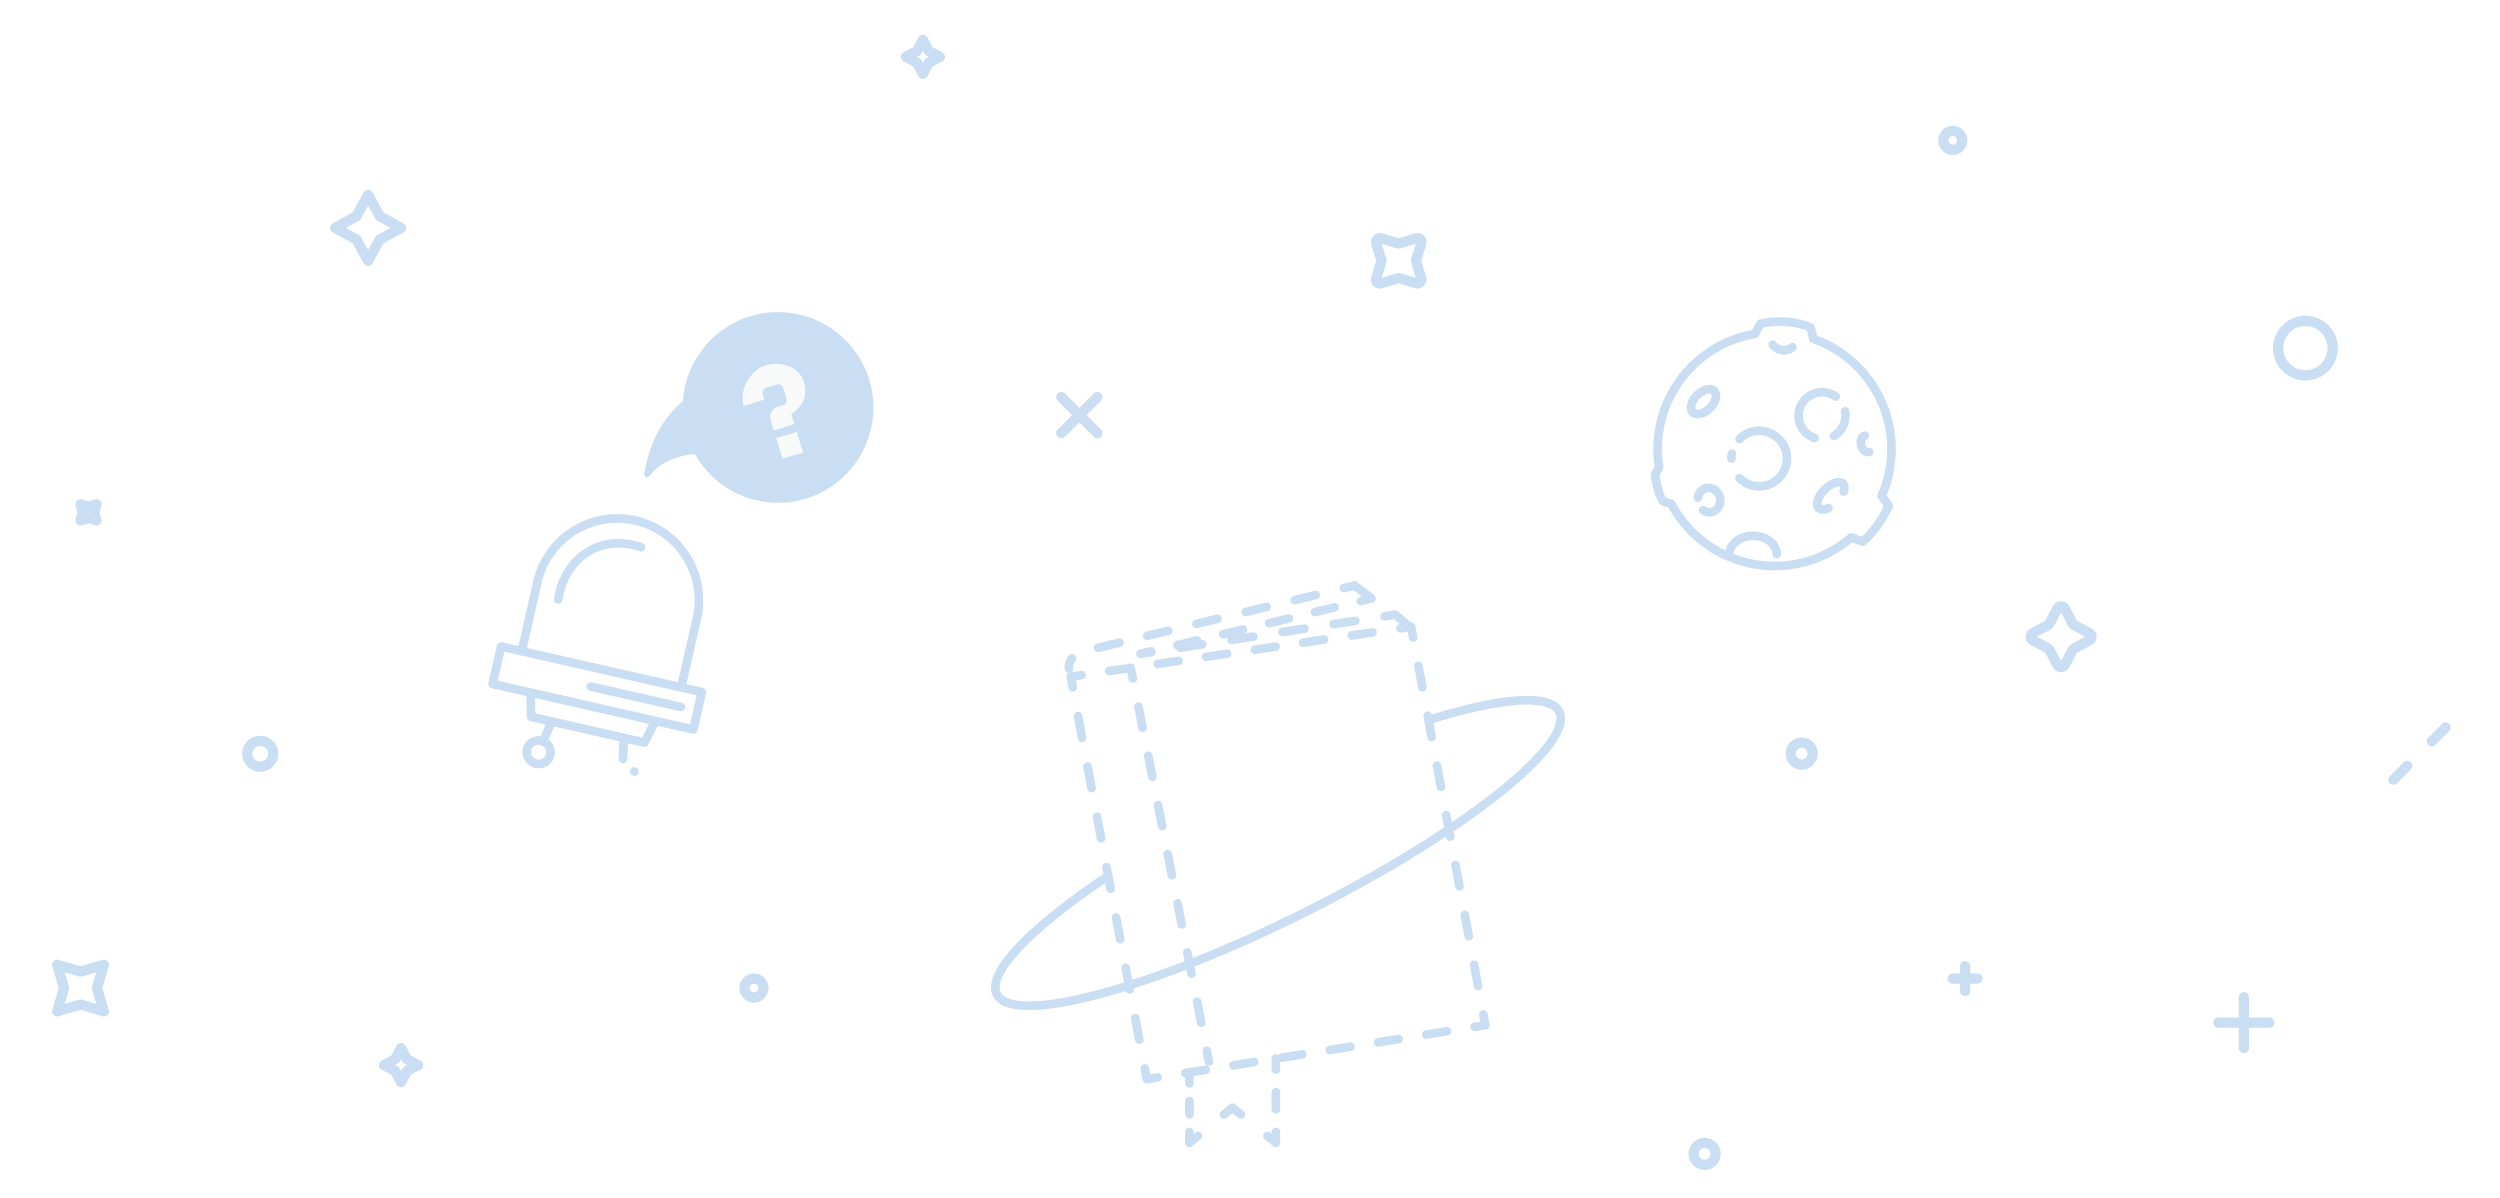
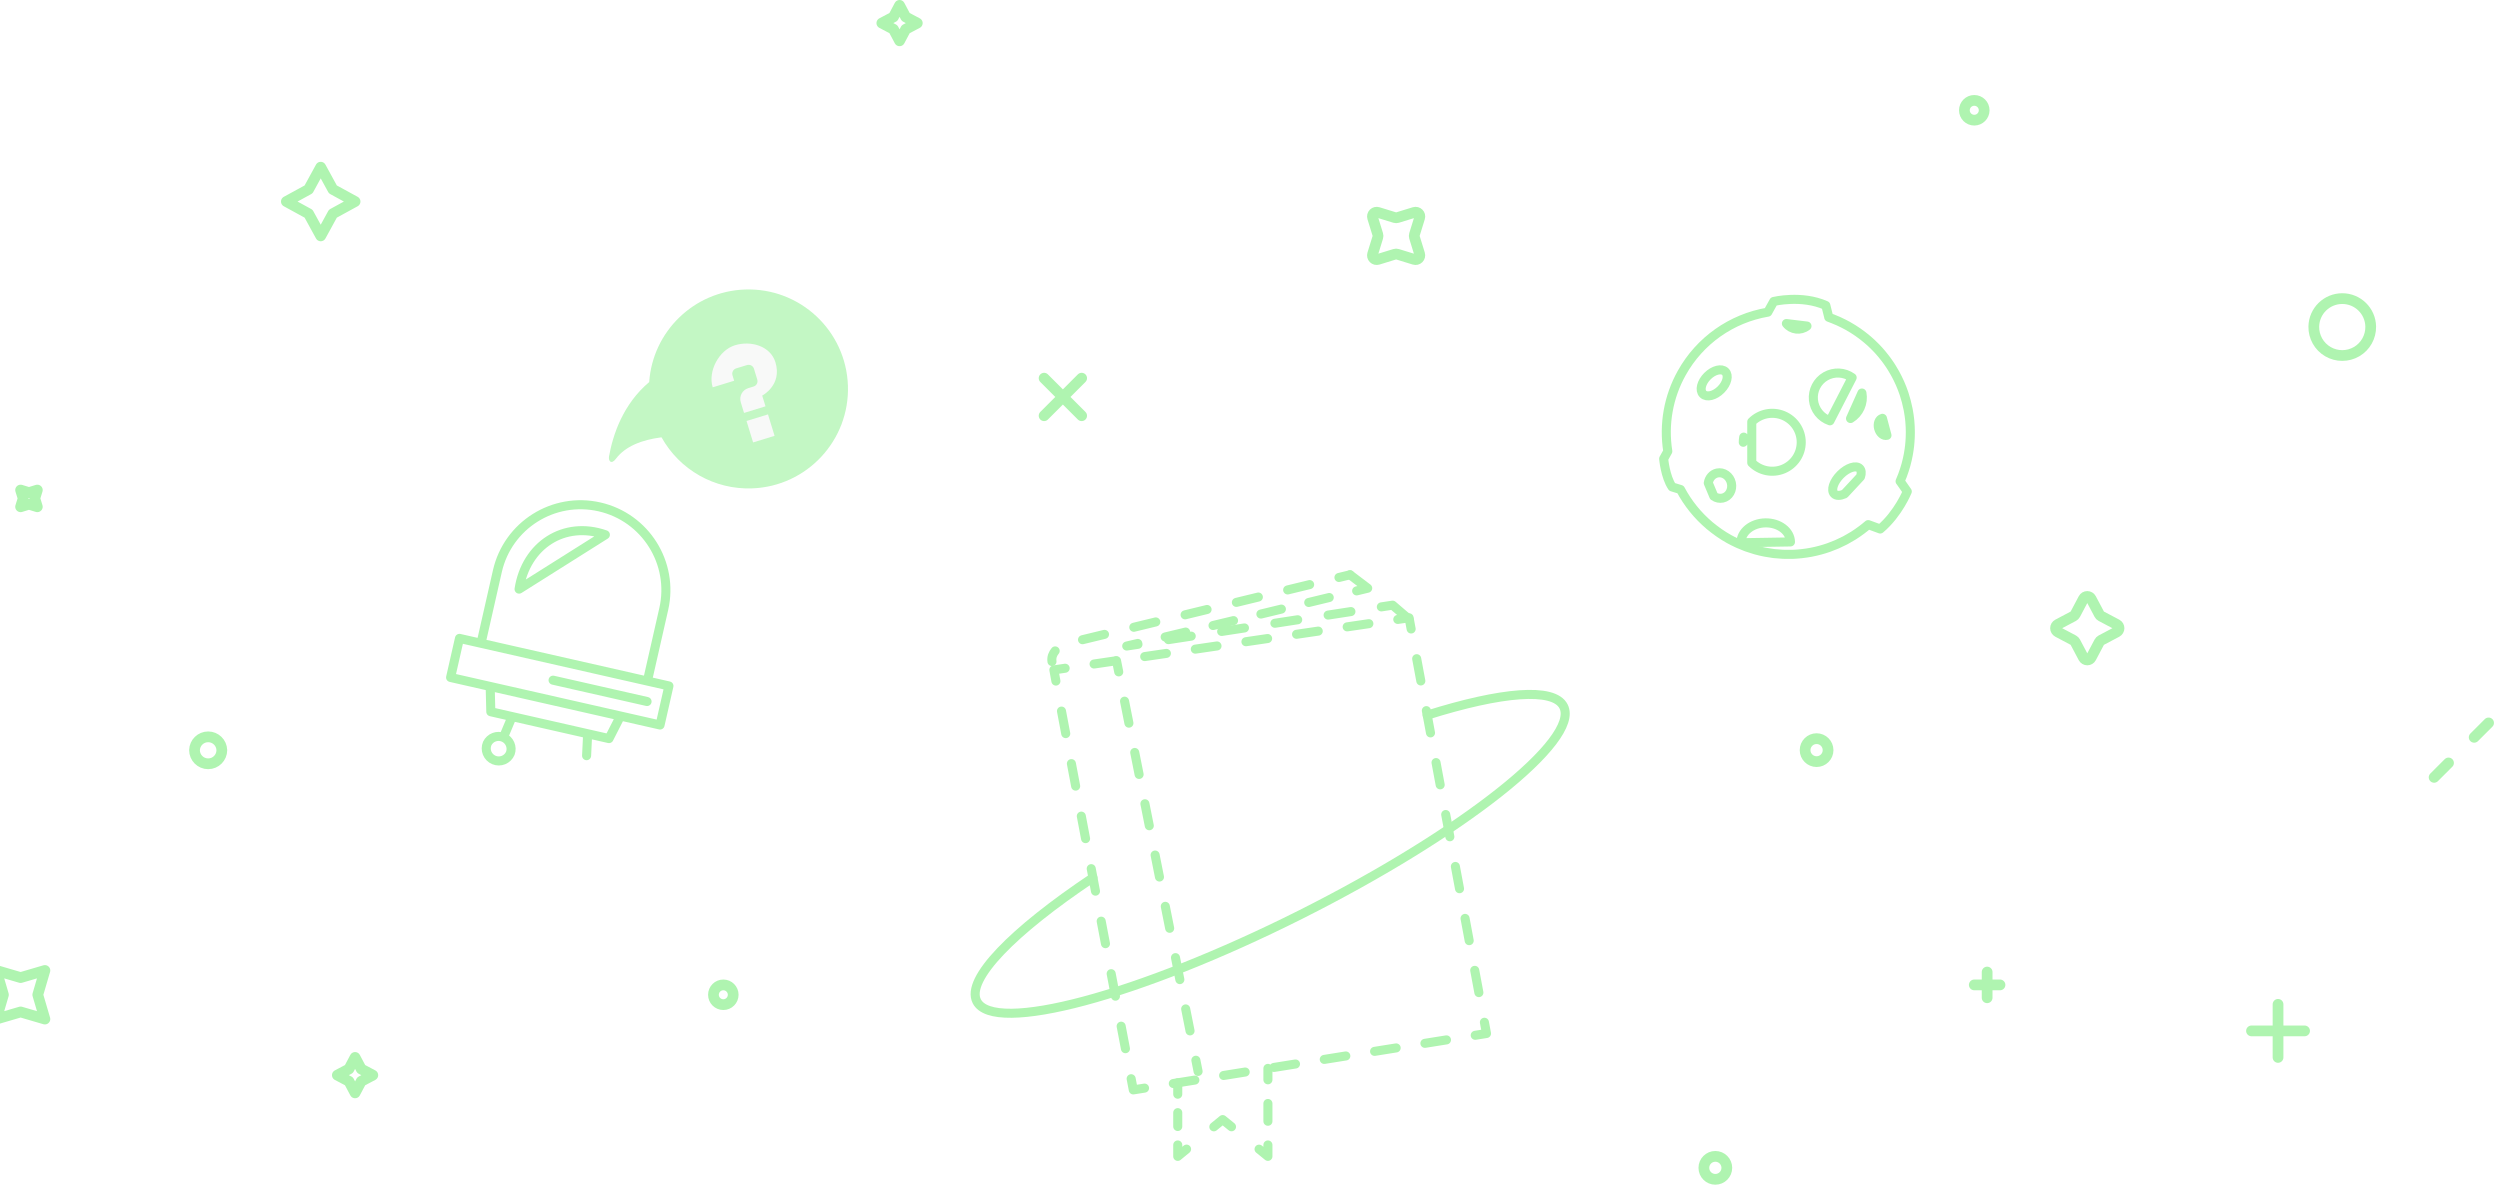
- <svg xmlns="http://www.w3.org/2000/svg" width="288" height="138" viewBox="0 0 288 138">
-   <g fill="none" fill-rule="evenodd">
-     <path d="M78.472 79.187l-18.368-4.17 1.806-7.958c1.152-5.073 6.198-8.252 11.27-7.1 5.072 1.152 8.25 6.197 7.1 11.27l-1.808 7.957zM64.306 69.04c.745-4.857 4.99-7.593 9.527-6.003M79.87 84.04l-23.124-5.248.98-4.314 23.124 5.25zM78.435 81.447L68.06 79.092M74.232 85.54l-13.046-2.963-.07-2.793 14.386 3.266zM63.34 87.162a1.384 1.384 0 0 1-1.812.74 1.383 1.383 0 0 1-.74-1.813 1.386 1.386 0 0 1 2.553 1.072zM62.6 85.35l.94-2.238M73.075 88.88zM71.76 87.428l.117-2.424" stroke="#CADEF3" stroke-linecap="round" stroke-linejoin="round" />
-     <path d="M100.61 46.55c.215 6.063-4.526 11.153-10.59 11.368a10.98 10.98 0 0 1-9.987-5.638c-2.16.273-4.005.987-5.037 2.37-.523.7-.85.215-.76-.267.438-2.418 1.543-5.756 4.436-8.207.38-5.542 4.895-10.013 10.57-10.214 6.06-.215 11.15 4.526 11.367 10.59" fill="#CADEF3" />
-     <path d="M88.78 48.404c-.2-.65.168-1.348.82-1.55l.59-.18a.613.613 0 0 0 .41-.775l-.362-1.185a.614.614 0 0 0-.774-.41l-1.185.364a.613.613 0 0 0-.41.773l.18.593-2.368.727c-.546-1.776.685-4.098 2.46-4.645 1.778-.546 3.918.093 4.464 1.87.78 2.533-1.458 3.687-1.458 3.687l.364 1.185-2.37.73-.363-1.186zm.637 2.072l2.368-.727.728 2.367-2.37.728-.726-2.37z" fill="#F8F9F9" />
-     <path d="M268.727 40.052a3.142 3.142 0 1 1-6.283 0 3.142 3.142 0 0 1 6.283 0zM31.49 86.815a1.508 1.508 0 1 1-3.016 0 1.508 1.508 0 0 1 3.015 0zM237.02 76.61l-.915-1.73a.47.47 0 0 0-.195-.197l-1.73-.916a.47.47 0 0 1 0-.83l1.73-.914a.467.467 0 0 0 .195-.197l.916-1.73a.47.47 0 0 1 .83 0l.916 1.73c.045.085.112.152.196.197l1.73.915a.47.47 0 0 1 0 .83l-1.73.915a.477.477 0 0 0-.196.197l-.915 1.73a.47.47 0 0 1-.83 0zM158.538 32.052l.576-1.87a.464.464 0 0 0 0-.276l-.576-1.87a.47.47 0 0 1 .587-.588l1.87.576c.09.027.187.027.277 0l1.87-.576c.36-.11.7.226.587.587l-.577 1.87a.48.48 0 0 0 0 .277l.576 1.87a.47.47 0 0 1-.588.588l-1.87-.576a.452.452 0 0 0-.277 0l-1.87.576a.47.47 0 0 1-.587-.588zM258.495 114.88v5.86M261.425 117.81h-5.86M126.414 45.75l-4.145 4.146M126.414 49.896l-4.145-4.145M277.317 88.23l-1.59 1.59M281.74 83.81l-1.59 1.59M277.317 88.23zM197.642 132.93a1.268 1.268 0 1 1-2.536 0 1.268 1.268 0 0 1 2.536 0zM208.82 86.815a1.268 1.268 0 1 1-2.537 0 1.268 1.268 0 0 1 2.536 0zM46.2 124.654l-.677-1.28-1.28-.677 1.28-.677.677-1.28.678 1.28 1.28.677-1.28.678zM106.312 8.506l-.677-1.28-1.28-.676 1.28-.678.677-1.28.677 1.28 1.28.678-1.28.677zM224.96 15.083a1.09 1.09 0 1 0 0 2.183 1.09 1.09 0 0 0 0-2.183zM86.856 112.733a1.09 1.09 0 1 0-.002 2.18 1.09 1.09 0 0 0 .002-2.18zM226.38 111.313v2.84M227.8 112.733h-2.84M9.274 59.948l.924-.284.922.284-.283-.923.284-.923-.922.284-.924-.284.285.923zM43.748 24.91l2.452 1.34-2.452 1.342-1.34 2.45-1.342-2.45-2.452-1.342 2.452-1.34 1.34-2.453zM11.17 113.823l.787 2.682-2.682-.786-2.682.785.785-2.682-.785-2.683 2.682.787 2.682-.787z" stroke="#CADEF3" stroke-width="1.186" stroke-linecap="round" stroke-linejoin="round" />
-     <path d="M216.77 57.134c.075-.17.144-.342.21-.515l.04-.094a13.055 13.055 0 0 0 .216-.615c.05-.15.096-.304.14-.458l.046-.16c.04-.15.077-.298.113-.447.014-.06.03-.118.042-.177.032-.146.06-.292.09-.438.01-.063.023-.125.034-.19.025-.142.048-.287.068-.43a10.355 10.355 0 0 0 .09-.824c.01-.143.02-.286.026-.428l.007-.2c.005-.142.008-.284.008-.425 0-.068-.002-.135-.003-.202a12 12 0 0 0-.012-.423c-.004-.066-.01-.13-.012-.197-.008-.142-.018-.285-.03-.427l-.02-.185c-.018-.145-.033-.29-.054-.435a17.64 17.64 0 0 0-.1-.616c-.008-.037-.017-.073-.024-.11-.108-.548-.25-1.09-.424-1.62-.005-.015-.01-.03-.014-.047-.043-.128-.09-.253-.137-.38-.026-.07-.05-.143-.077-.213-.044-.112-.09-.223-.138-.335-.034-.082-.067-.165-.103-.246-.047-.105-.097-.208-.146-.31-.04-.088-.08-.176-.124-.262-.05-.1-.1-.195-.152-.293-.047-.088-.094-.177-.143-.265a15.547 15.547 0 0 0-.322-.546l-.17-.268c-.06-.09-.118-.177-.18-.265a9.01 9.01 0 0 0-.18-.255c-.063-.088-.127-.176-.194-.262a10.64 10.64 0 0 0-.4-.5 11.45 11.45 0 0 0-.635-.704 21.097 21.097 0 0 0-.46-.453c-.087-.08-.177-.16-.266-.24-.074-.063-.146-.13-.22-.192-.094-.08-.19-.157-.287-.234-.074-.06-.147-.12-.223-.177a8.032 8.032 0 0 0-.316-.234c-.072-.053-.143-.106-.216-.157a11.89 11.89 0 0 0-.37-.246l-.187-.122c-.188-.118-.382-.233-.58-.343-.314-.175-.632-.33-.953-.478-.04-.018-.08-.04-.12-.056l-.06-.03.007.01c-.318-.14-.64-.27-.963-.386h.005l-.325-1.308c-2.684-1.19-5.75-.44-5.75-.44l-.656 1.178.002.002a13.445 13.445 0 0 0-9.508 6.725 13.404 13.404 0 0 0-1.535 8.64l-.456.818s.172 1.99.934 3.114l.926.284a13.435 13.435 0 0 0 3.2 3.97c-.006-.003-.014-.005-.02-.01.047.042.1.076.15.116.234.195.477.38.727.56.087.062.173.126.263.187.33.226.672.443 1.03.642.283.156.57.3.86.435l.196.09c.286.128.573.247.863.354.04.014.08.025.12.04.264.095.53.18.8.257.06.017.12.036.182.052.293.08.587.15.883.208.057.012.116.02.174.033.268.05.537.092.807.127l.14.017c.298.034.598.057.897.07l.193.007c.294.01.59.013.882.003h.034c.303-.01.606-.036.907-.067l.19-.022c.3-.035.6-.078.895-.133.022-.003.043-.008.065-.013a13.32 13.32 0 0 0 1.003-.233c.29-.08.577-.166.86-.265l.126-.046c.26-.094.52-.195.777-.305l.117-.05c.277-.122.55-.252.82-.393l.142-.077c.26-.14.516-.286.767-.443l.038-.023a13.923 13.923 0 0 0 .905-.626c.25-.187.495-.38.732-.587l1.32.484c2.008-1.696 2.99-4.142 2.99-4.142l-.79-1.128h-.002z" stroke="#CADEF3" stroke-linecap="round" stroke-linejoin="round" />
-     <path d="M199.206 63.918c-.02-1.187 1.187-2.168 2.695-2.193 1.51-.025 2.747.918 2.767 2.104M210.636 58.53c-.472.21-.9.223-1.134-.012-.395-.394-.088-1.342.687-2.117.773-.773 1.72-1.08 2.116-.685.197.197.22.533.095.917M212.557 47.39a2.712 2.712 0 0 1-1.26 2.815M209.026 50.457a2.71 2.71 0 1 1 2.452-4.768M195.594 57.325c.082-.54.453-.986.977-1.104.7-.154 1.402.34 1.573 1.102.17.764-.26 1.51-.956 1.664a1.24 1.24 0 0 1-.985-.206M215.322 52.06c-.37.1-.784-.242-.922-.76-.14-.518.05-1.018.422-1.117M196.99 47.013c-.68.68-1.563.897-1.975.486-.41-.412-.192-1.296.487-1.975.68-.68 1.563-.897 1.974-.487.41.412.194 1.295-.486 1.975zM200.395 50.567a3.198 3.198 0 1 1 0 4.52M199.458 52.827c0-.19.017-.38.05-.568M206.49 39.997a1.62 1.62 0 0 1-2.272-.276M156.042 67.457l-1.223.297" stroke="#CADEF3" stroke-linecap="round" stroke-linejoin="round" />
-     <path d="M151.584 68.54l-26.69 6.476" stroke="#CADEF3" stroke-linecap="round" stroke-linejoin="round" stroke-dasharray="2.497,3.329" />
-     <path d="M123.49 75.86c-.25.3-.424.688-.352 1.172M162.565 72.372l-1.82-1.562-1.245.19" stroke="#CADEF3" stroke-linecap="round" stroke-linejoin="round" />
-     <path d="M156.142 71.518l-21.83 3.356" stroke="#CADEF3" stroke-linecap="round" stroke-linejoin="round" stroke-dasharray="2.548,3.398" />
-     <path d="M132.634 75.132l-1.244.19c.394-.09.803-.186 1.222-.285" stroke="#CADEF3" stroke-linecap="round" stroke-linejoin="round" />
-     <path d="M135.633 74.323c6.85-1.625 15.354-3.685 19.632-4.724" stroke="#CADEF3" stroke-linecap="round" stroke-linejoin="round" stroke-dasharray="2.329,3.105" />
-     <path d="M156.774 69.234l1.22-.297-1.952-1.48M169.866 118.296l1.243-.198-.23-1.24" stroke="#CADEF3" stroke-linecap="round" stroke-linejoin="round" />
-     <path d="M170.268 113.583l-7.172-38.505" stroke="#CADEF3" stroke-linecap="round" stroke-linejoin="round" stroke-dasharray="2.5,3.333" />
-     <path stroke="#CADEF3" stroke-linecap="round" stroke-linejoin="round" d="M162.79 73.44l-.23-1.237-1.245.182" />
-     <path d="M158.122 72.854L126.19 77.54" stroke="#CADEF3" stroke-linecap="round" stroke-linejoin="round" stroke-dasharray="2.421,3.227" />
-     <path d="M124.593 77.774l-1.245.183.224 1.234" stroke="#CADEF3" stroke-linecap="round" stroke-linejoin="round" />
-     <path d="M124.188 82.504c1.916 10.253 5.914 31.257 7.377 38.932" stroke="#CADEF3" stroke-linecap="round" stroke-linejoin="round" stroke-dasharray="2.529,3.372" />
-     <path d="M131.88 123.092c.15.794.235 1.233.235 1.233l1.243-.198" stroke="#CADEF3" stroke-linecap="round" stroke-linejoin="round" />
-     <path d="M136.532 123.62l31.746-5.07" stroke="#CADEF3" stroke-linecap="round" stroke-linejoin="round" stroke-dasharray="2.411,3.215" />
-     <path d="M130.263 76.942l.245 1.234" stroke="#CADEF3" stroke-linecap="round" stroke-linejoin="round" />
-     <path d="M131.15 81.41l7.553 38.022" stroke="#CADEF3" stroke-linecap="round" stroke-linejoin="round" stroke-dasharray="2.474,3.299" />
-     <path d="M139.024 121.05l.245 1.235M137.023 123.54v1.26" stroke="#CADEF3" stroke-linecap="round" stroke-linejoin="round" />
-     <path d="M137.023 126.837v2.547" stroke="#CADEF3" stroke-linecap="round" stroke-linejoin="round" stroke-dasharray="1.528,2.037" />
-     <path stroke="#CADEF3" stroke-linecap="round" stroke-linejoin="round" d="M137.023 130.403v1.26l.975-.8M141.008 128.4l.974-.798.976.793M146 130.867l.978.794v-1.258" />
-     <path d="M146.978 127.787v-3.27" stroke="#CADEF3" stroke-linecap="round" stroke-linejoin="round" stroke-dasharray="1.962,2.615" />
-     <path d="M146.978 123.21v-1.26M127.658 100.898c-8.824 5.9-14.05 11.197-12.824 13.636 1.86 3.702 17.87-.582 35.76-9.568 17.89-8.985 30.886-19.27 29.028-22.97-1.076-2.143-6.888-1.612-15.06.957" stroke="#CADEF3" stroke-linecap="round" stroke-linejoin="round" />
+ <svg xmlns="http://www.w3.org/2000/svg" width="276px" height="131px" viewBox="0 0 276 131" version="1.1">
+   <defs />
+   <g id="Page-1" stroke="none" stroke-width="1" fill="none" fill-rule="evenodd">
+     <g id="empty-no-repo">
+       <g transform="translate(-1, 0)" id="Shape">
+         <path d="M72.472,75.187 L54.104,71.017 L55.91,63.059 C57.062,57.986 62.108,54.807 67.18,55.959 C72.252,57.111 75.43,62.156 74.28,67.229 L72.472,75.186 L72.472,75.187 Z M58.306,65.04 C59.051,60.183 63.296,57.447 67.833,59.037 L58.306,65.04 Z M73.87,80.04 L50.746,74.792 L51.726,70.478 L74.85,75.728 L73.87,80.04 Z M72.435,77.447 L62.06,75.092 L72.435,77.447 Z M68.232,81.54 L55.186,78.577 L55.116,75.784 L69.502,79.05 L68.232,81.54 Z M57.34,83.162 C57.198,83.5 56.927,83.769 56.587,83.907 C56.247,84.046 55.866,84.044 55.528,83.902 C55.189,83.76 54.921,83.489 54.782,83.149 C54.643,82.809 54.645,82.428 54.788,82.089 C55.106,81.421 55.893,81.121 56.576,81.407 C57.258,81.694 57.595,82.466 57.341,83.161 L57.34,83.162 Z M56.6,81.35 L57.54,79.112 L56.6,81.35 Z M65.76,83.428 L65.877,81.004 L65.76,83.428 Z" stroke="#AFF4B0" stroke-linecap="round" stroke-linejoin="round" />
+         <path d="M94.61,42.55 C94.825,48.613 90.084,53.703 84.02,53.918 C79.896,54.065 76.038,51.887 74.033,48.28 C71.873,48.553 70.028,49.267 68.996,50.65 C68.473,51.35 68.146,50.865 68.236,50.383 C68.674,47.965 69.779,44.627 72.672,42.176 C73.052,36.634 77.567,32.163 83.242,31.962 C89.302,31.747 94.392,36.488 94.609,42.552" fill-opacity="0.75" fill="#AFF4B0" fill-rule="nonzero" />
+         <path d="M82.78,44.404 C82.58,43.754 82.948,43.056 83.6,42.854 L84.19,42.674 C84.348,42.627 84.481,42.519 84.558,42.373 C84.635,42.227 84.65,42.056 84.6,41.899 L84.238,40.714 C84.191,40.556 84.083,40.424 83.937,40.347 C83.791,40.27 83.621,40.254 83.464,40.304 L82.279,40.668 C82.121,40.715 81.989,40.823 81.912,40.968 C81.835,41.114 81.819,41.284 81.869,41.441 L82.049,42.034 L79.681,42.761 C79.135,40.985 80.366,38.663 82.141,38.116 C83.919,37.57 86.059,38.209 86.605,39.986 C87.385,42.519 85.147,43.673 85.147,43.673 L85.511,44.858 L83.141,45.588 L82.778,44.402 L82.78,44.404 Z M83.417,46.476 L85.785,45.749 L86.513,48.116 L84.143,48.844 L83.417,46.474 L83.417,46.476 Z" fill="#F8F9F8" fill-rule="nonzero" />
+         <path d="M262.727,36.052 C262.747,37.188 262.153,38.246 261.173,38.82 C260.192,39.393 258.979,39.393 257.998,38.82 C257.018,38.246 256.424,37.188 256.444,36.052 C256.475,34.339 257.872,32.966 259.586,32.966 C261.299,32.966 262.696,34.339 262.727,36.052 L262.727,36.052 Z M25.49,82.815 C25.49,83.648 24.815,84.323 23.982,84.323 C23.149,84.323 22.474,83.648 22.474,82.815 C22.495,81.998 23.164,81.346 23.982,81.346 C24.799,81.346 25.468,81.998 25.489,82.815 L25.49,82.815 Z M231.02,72.61 L230.105,70.88 C230.061,70.796 229.993,70.728 229.91,70.683 L228.18,69.767 C228.027,69.685 227.931,69.526 227.931,69.352 C227.931,69.178 228.027,69.019 228.18,68.937 L229.91,68.023 C229.993,67.979 230.061,67.91 230.105,67.826 L231.021,66.096 C231.103,65.943 231.262,65.847 231.436,65.847 C231.61,65.847 231.769,65.943 231.851,66.096 L232.767,67.826 C232.812,67.911 232.879,67.978 232.963,68.023 L234.693,68.938 C234.846,69.02 234.942,69.179 234.942,69.353 C234.942,69.527 234.846,69.686 234.693,69.768 L232.963,70.683 C232.88,70.728 232.811,70.796 232.767,70.88 L231.852,72.61 C231.77,72.763 231.611,72.859 231.437,72.859 C231.263,72.859 231.104,72.763 231.022,72.61 L231.02,72.61 Z M152.538,28.052 L153.114,26.182 C153.142,26.092 153.142,25.996 153.114,25.906 L152.538,24.036 C152.487,23.87 152.531,23.688 152.654,23.565 C152.777,23.442 152.959,23.397 153.125,23.448 L154.995,24.024 C155.085,24.051 155.182,24.051 155.272,24.024 L157.142,23.448 C157.502,23.338 157.842,23.674 157.729,24.035 L157.152,25.905 C157.125,25.995 157.125,26.092 157.152,26.182 L157.728,28.052 C157.78,28.219 157.735,28.4 157.611,28.523 C157.488,28.647 157.307,28.692 157.14,28.64 L155.27,28.064 C155.18,28.035 155.083,28.035 154.993,28.064 L153.123,28.64 C152.957,28.691 152.775,28.646 152.652,28.523 C152.529,28.4 152.485,28.218 152.536,28.052 L152.538,28.052 Z M252.495,110.88 L252.495,116.74 L252.495,110.88 Z M255.425,113.81 L249.565,113.81 L255.425,113.81 Z M120.414,41.75 L116.269,45.896 L120.414,41.75 Z M120.414,45.896 L116.269,41.751 L120.414,45.896 Z M271.317,84.23 L269.727,85.82 L271.317,84.23 Z M275.74,79.81 L274.15,81.4 L275.74,79.81 Z M191.642,128.93 C191.642,129.63 191.074,130.198 190.374,130.198 C189.674,130.198 189.106,129.63 189.106,128.93 C189.106,128.23 189.674,127.662 190.374,127.662 C191.074,127.662 191.642,128.23 191.642,128.93 L191.642,128.93 Z M202.82,82.815 C202.82,83.516 202.252,84.084 201.552,84.084 C200.851,84.084 200.283,83.516 200.283,82.815 C200.283,82.115 200.851,81.547 201.551,81.547 C202.251,81.547 202.819,82.115 202.819,82.815 L202.82,82.815 Z M40.2,120.654 L39.523,119.374 L38.243,118.697 L39.523,118.02 L40.2,116.74 L40.878,118.02 L42.158,118.697 L40.878,119.375 L40.2,120.654 Z M100.312,4.506 L99.635,3.226 L98.355,2.55 L99.635,1.872 L100.312,0.592 L100.989,1.872 L102.269,2.55 L100.989,3.227 L100.312,4.506 Z M218.96,11.083 C218.357,11.083 217.869,11.572 217.869,12.175 C217.869,12.777 218.357,13.266 218.96,13.266 C219.563,13.266 220.052,12.777 220.052,12.175 C220.052,11.572 219.563,11.083 218.96,11.083 Z M80.856,108.733 C80.254,108.732 79.766,109.22 79.765,109.822 C79.764,110.424 80.252,110.912 80.854,110.913 C81.456,110.914 81.944,110.426 81.945,109.824 C81.946,109.222 81.458,108.734 80.856,108.733 L80.856,108.733 Z M220.38,107.313 L220.38,110.153 L220.38,107.313 Z M221.8,108.733 L218.96,108.733 L221.8,108.733 Z M3.274,55.948 L4.198,55.664 L5.12,55.948 L4.837,55.025 L5.121,54.102 L4.199,54.386 L3.275,54.102 L3.56,55.025 L3.274,55.948 Z M37.748,20.91 L40.2,22.25 L37.748,23.592 L36.408,26.042 L35.066,23.592 L32.614,22.25 L35.066,20.91 L36.406,18.457 L37.748,20.91 Z M5.17,109.823 L5.957,112.505 L3.275,111.719 L0.593,112.504 L1.378,109.822 L0.593,107.139 L3.275,107.926 L5.957,107.139 L5.17,109.823 Z" stroke="#AFF4B0" stroke-width="1.186" stroke-linecap="round" stroke-linejoin="round" />
+         <path d="M210.77,53.134 C210.845,52.964 210.914,52.792 210.98,52.619 L211.02,52.525 C211.097,52.322 211.169,52.117 211.236,51.91 C211.286,51.76 211.332,51.606 211.376,51.452 L211.422,51.292 C211.462,51.142 211.499,50.994 211.535,50.845 C211.549,50.785 211.565,50.727 211.577,50.668 C211.609,50.522 211.637,50.376 211.667,50.23 C211.677,50.167 211.69,50.105 211.701,50.04 C211.726,49.898 211.749,49.753 211.769,49.61 C211.81,49.337 211.84,49.062 211.859,48.786 C211.869,48.643 211.879,48.5 211.885,48.358 L211.892,48.158 C211.897,48.016 211.9,47.874 211.9,47.733 C211.9,47.665 211.898,47.598 211.897,47.531 C211.895,47.39 211.891,47.249 211.885,47.108 C211.881,47.042 211.875,46.978 211.873,46.911 C211.865,46.769 211.855,46.626 211.843,46.484 L211.823,46.299 C211.805,46.154 211.79,46.009 211.769,45.864 C211.739,45.658 211.706,45.453 211.669,45.248 C211.661,45.211 211.652,45.175 211.645,45.138 C211.537,44.59 211.395,44.048 211.221,43.518 C211.216,43.503 211.211,43.488 211.207,43.471 C211.164,43.343 211.117,43.218 211.07,43.091 C211.044,43.021 211.02,42.948 210.993,42.878 C210.949,42.766 210.903,42.655 210.855,42.543 C210.821,42.461 210.788,42.378 210.752,42.297 C210.705,42.192 210.655,42.089 210.606,41.987 C210.566,41.899 210.526,41.811 210.482,41.725 C210.432,41.625 210.382,41.53 210.33,41.432 C210.283,41.344 210.236,41.255 210.187,41.167 C210.083,40.983 209.976,40.801 209.865,40.621 L209.695,40.353 C209.635,40.263 209.577,40.176 209.515,40.088 C209.456,40.002 209.396,39.917 209.335,39.833 C209.272,39.745 209.208,39.657 209.141,39.571 C209.013,39.4 208.879,39.234 208.741,39.071 C208.539,38.828 208.327,38.593 208.106,38.367 C207.955,38.214 207.802,38.063 207.646,37.914 C207.559,37.834 207.469,37.754 207.38,37.674 C207.306,37.611 207.234,37.544 207.16,37.482 C207.066,37.402 206.97,37.325 206.873,37.248 C206.799,37.188 206.726,37.128 206.65,37.071 C206.547,36.99 206.441,36.912 206.334,36.837 C206.262,36.784 206.191,36.731 206.118,36.68 C205.996,36.596 205.873,36.514 205.748,36.434 L205.561,36.312 C205.373,36.194 205.179,36.079 204.981,35.969 C204.667,35.794 204.349,35.639 204.028,35.491 C203.988,35.473 203.948,35.451 203.908,35.435 L203.848,35.405 L203.855,35.415 C203.537,35.275 203.215,35.145 202.892,35.029 L202.897,35.029 L202.572,33.721 C199.888,32.531 196.822,33.281 196.822,33.281 L196.166,34.459 L196.168,34.461 C192.142,35.143 188.644,37.617 186.66,41.186 C185.193,43.812 184.653,46.855 185.125,49.826 L184.669,50.644 C184.669,50.644 184.841,52.634 185.603,53.758 L186.529,54.042 C187.332,55.557 188.419,56.905 189.729,58.012 C189.723,58.009 189.715,58.007 189.709,58.002 C189.756,58.044 189.809,58.078 189.859,58.118 C190.093,58.313 190.336,58.498 190.586,58.678 C190.673,58.74 190.759,58.804 190.849,58.865 C191.179,59.091 191.521,59.308 191.879,59.507 C192.162,59.663 192.449,59.807 192.739,59.942 L192.935,60.032 C193.221,60.16 193.508,60.279 193.798,60.386 C193.838,60.4 193.878,60.411 193.918,60.426 C194.182,60.521 194.448,60.606 194.718,60.683 C194.778,60.7 194.838,60.719 194.9,60.735 C195.193,60.815 195.487,60.885 195.783,60.943 C195.84,60.955 195.899,60.963 195.957,60.976 C196.225,61.026 196.494,61.068 196.764,61.103 L196.904,61.12 C197.202,61.154 197.502,61.177 197.801,61.19 L197.994,61.197 C198.288,61.207 198.584,61.21 198.876,61.2 L198.91,61.2 C199.213,61.19 199.516,61.164 199.817,61.133 L200.007,61.111 C200.307,61.076 200.607,61.033 200.902,60.978 C200.924,60.975 200.945,60.97 200.967,60.965 C201.304,60.9 201.639,60.823 201.97,60.732 C202.26,60.652 202.547,60.566 202.83,60.467 L202.956,60.421 C203.216,60.327 203.476,60.226 203.733,60.116 L203.85,60.066 C204.127,59.944 204.4,59.814 204.67,59.673 L204.812,59.596 C205.072,59.456 205.328,59.31 205.579,59.153 L205.617,59.13 C205.927,58.933 206.229,58.725 206.522,58.504 C206.772,58.317 207.017,58.124 207.254,57.917 L208.574,58.401 C210.582,56.705 211.564,54.259 211.564,54.259 L210.774,53.131 L210.772,53.131 L210.77,53.134 Z" stroke="#AFF4B0" stroke-linecap="round" stroke-linejoin="round" />
+         <path d="M193.206,59.918 C193.186,58.731 194.393,57.75 195.901,57.725 C197.411,57.7 198.648,58.643 198.668,59.829 L193.206,59.918 Z M204.636,54.53 C204.164,54.74 203.736,54.753 203.502,54.518 C203.107,54.124 203.414,53.176 204.189,52.401 C204.962,51.628 205.909,51.321 206.305,51.716 C206.502,51.913 206.525,52.249 206.4,52.633 L204.636,54.53 Z M206.557,43.39 C206.763,44.499 206.262,45.62 205.297,46.205 L206.557,43.39 Z M203.026,46.457 C202.019,46.114 201.306,45.214 201.202,44.156 C201.098,43.097 201.624,42.075 202.545,41.544 C203.466,41.013 204.613,41.069 205.478,41.689 L203.026,46.457 Z M189.594,53.325 C189.676,52.785 190.047,52.339 190.571,52.221 C191.271,52.067 191.973,52.561 192.144,53.323 C192.314,54.087 191.884,54.833 191.188,54.987 C190.845,55.061 190.487,54.986 190.203,54.781 L189.594,53.325 Z M209.322,48.06 C208.952,48.16 208.538,47.818 208.4,47.3 C208.26,46.782 208.45,46.282 208.822,46.183 L209.322,48.06 Z M190.99,43.013 C190.31,43.693 189.427,43.91 189.015,43.499 C188.605,43.087 188.823,42.203 189.502,41.524 C190.182,40.844 191.065,40.627 191.476,41.037 C191.886,41.449 191.67,42.332 190.99,43.012 L190.99,43.013 Z M194.395,46.567 C195.309,45.652 196.685,45.377 197.881,45.872 C199.076,46.367 199.856,47.533 199.856,48.827 C199.856,50.121 199.076,51.287 197.881,51.782 C196.685,52.277 195.309,52.002 194.395,51.087 L194.395,46.567 Z M193.458,48.827 C193.458,48.637 193.475,48.447 193.508,48.259 L193.458,48.827 Z M200.49,35.997 C199.786,36.547 198.77,36.424 198.218,35.721 L200.49,35.997 Z M150.042,63.457 L148.819,63.754 L150.042,63.457 Z" stroke="#AFF4B0" stroke-linecap="round" stroke-linejoin="round" />
+         <path d="M145.584,64.54 L118.894,71.016" stroke="#AFF4B0" stroke-linecap="round" stroke-linejoin="round" stroke-dasharray="2.497,3.329" />
+         <path d="M117.49,71.86 C117.24,72.16 117.066,72.548 117.138,73.032 M156.565,68.372 L154.745,66.81 L153.5,67" stroke="#AFF4B0" stroke-linecap="round" stroke-linejoin="round" />
+         <path d="M150.142,67.518 L128.312,70.874" stroke="#AFF4B0" stroke-linecap="round" stroke-linejoin="round" stroke-dasharray="2.548,3.398" />
+         <path d="M126.634,71.132 L125.39,71.322 C125.784,71.232 126.193,71.136 126.612,71.037" stroke="#AFF4B0" stroke-linecap="round" stroke-linejoin="round" />
+         <path d="M129.633,70.323 C136.483,68.698 144.987,66.638 149.265,65.599" stroke="#AFF4B0" stroke-linecap="round" stroke-linejoin="round" stroke-dasharray="2.329,3.105" />
+         <path d="M150.774,65.234 L151.994,64.937 L150.042,63.457 M163.866,114.296 L165.109,114.098 L164.879,112.858" stroke="#AFF4B0" stroke-linecap="round" stroke-linejoin="round" />
+         <path d="M164.268,109.583 L157.096,71.078" stroke="#AFF4B0" stroke-linecap="round" stroke-linejoin="round" stroke-dasharray="2.5,3.333" />
+         <polyline stroke="#AFF4B0" stroke-linecap="round" stroke-linejoin="round" points="156.79 69.44 156.56 68.203 155.315 68.385" />
+         <path d="M152.122,68.854 L120.19,73.54" stroke="#AFF4B0" stroke-linecap="round" stroke-linejoin="round" stroke-dasharray="2.421,3.227" />
+         <polyline stroke="#AFF4B0" stroke-linecap="round" stroke-linejoin="round" points="118.593 73.774 117.348 73.957 117.572 75.191" />
+         <path d="M118.188,78.504 C120.104,88.757 124.102,109.761 125.565,117.436" stroke="#AFF4B0" stroke-linecap="round" stroke-linejoin="round" stroke-dasharray="2.529,3.372" />
+         <path d="M125.88,119.092 C126.03,119.886 126.115,120.325 126.115,120.325 L127.358,120.127" stroke="#AFF4B0" stroke-linecap="round" stroke-linejoin="round" />
+         <path d="M130.532,119.62 L162.278,114.55" stroke="#AFF4B0" stroke-linecap="round" stroke-linejoin="round" stroke-dasharray="2.411,3.215" />
+         <path d="M124.263,72.942 L124.508,74.176" stroke="#AFF4B0" stroke-linecap="round" stroke-linejoin="round" />
+         <path d="M125.15,77.41 L132.703,115.432" stroke="#AFF4B0" stroke-linecap="round" stroke-linejoin="round" stroke-dasharray="2.474,3.299" />
+         <path d="M133.024,117.05 L133.269,118.285 M131.023,119.54 L131.023,120.8" stroke="#AFF4B0" stroke-linecap="round" stroke-linejoin="round" />
+         <path d="M131.023,122.837 L131.023,125.384" stroke="#AFF4B0" stroke-linecap="round" stroke-linejoin="round" stroke-dasharray="1.528,2.037" />
+         <path d="M131.023,126.403 L131.023,127.663 L131.998,126.863 M135.008,124.4 L135.982,123.602 L136.958,124.395 M140,126.867 L140.978,127.661 L140.978,126.403" stroke="#AFF4B0" stroke-linecap="round" stroke-linejoin="round" />
+         <path d="M140.978,123.787 L140.978,120.517" stroke="#AFF4B0" stroke-linecap="round" stroke-linejoin="round" stroke-dasharray="1.962,2.615" />
+         <path d="M140.978,119.21 L140.978,117.95 M121.658,96.898 C112.834,102.798 107.608,108.095 108.834,110.534 C110.694,114.236 126.704,109.952 144.594,100.966 C162.484,91.981 175.48,81.696 173.622,77.996 C172.546,75.853 166.734,76.384 158.562,78.953" stroke="#AFF4B0" stroke-linecap="round" stroke-linejoin="round" />
+       </g>
+     </g>
  </g>
</svg>
